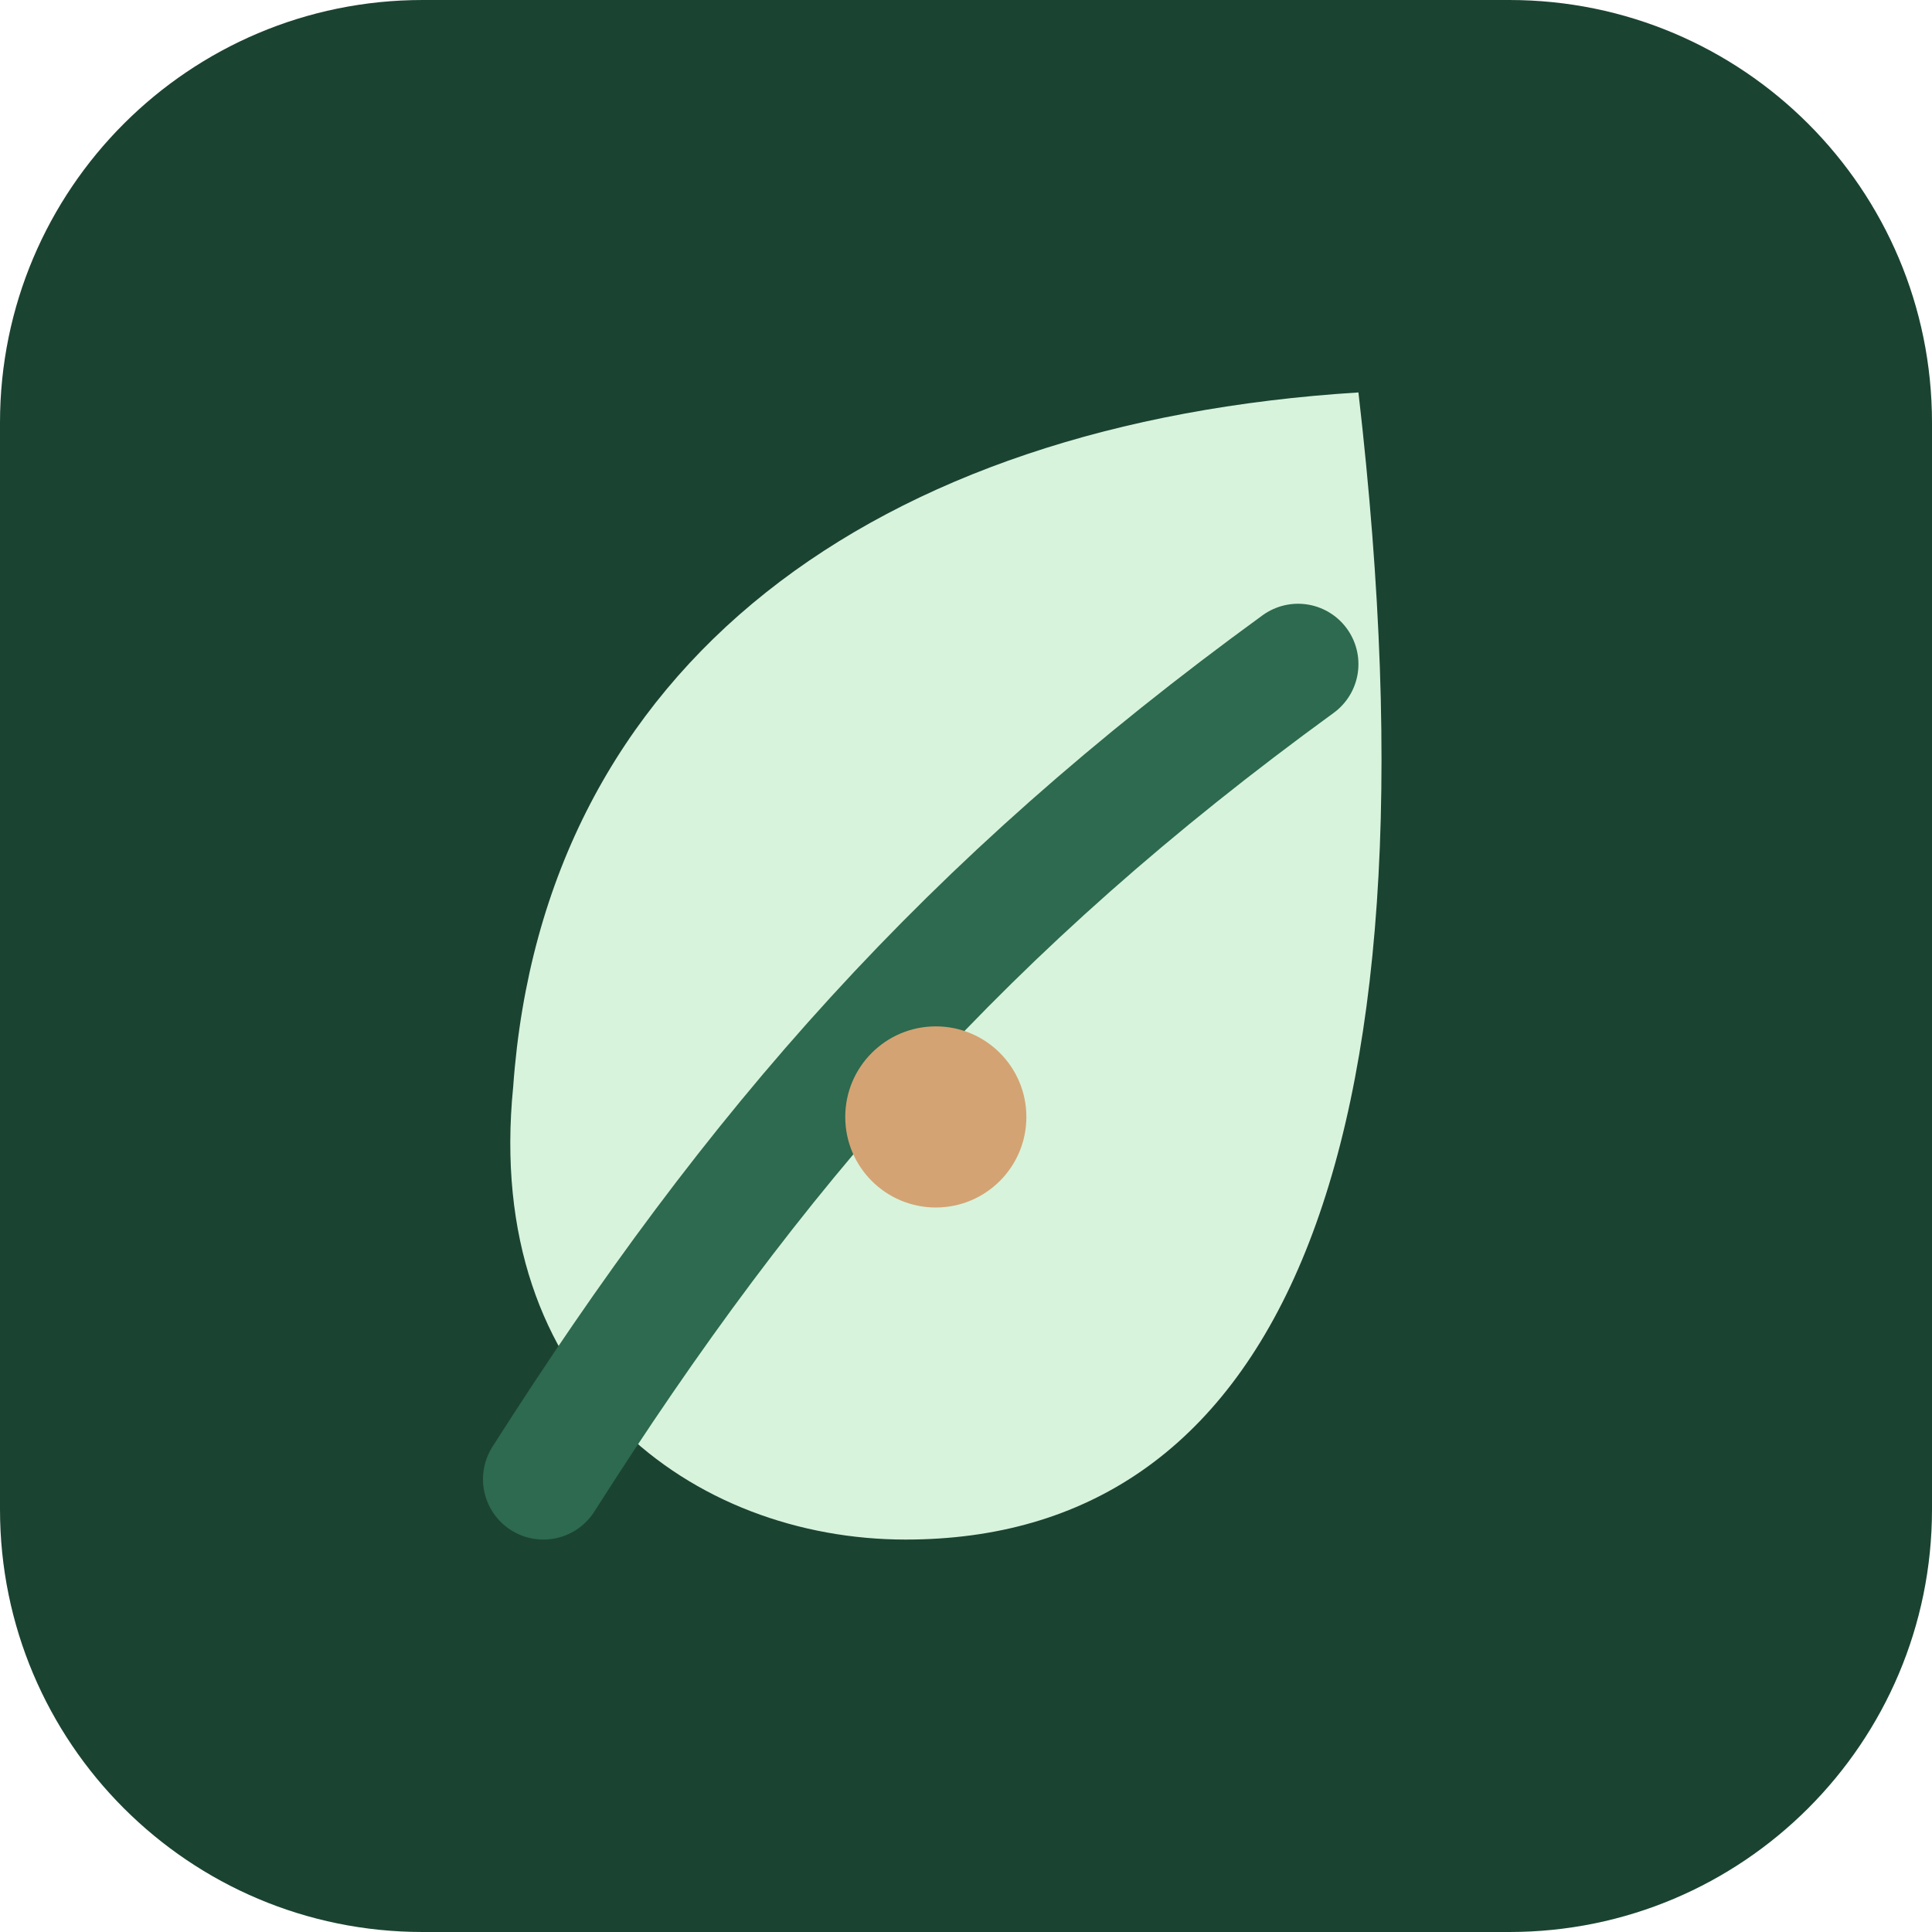
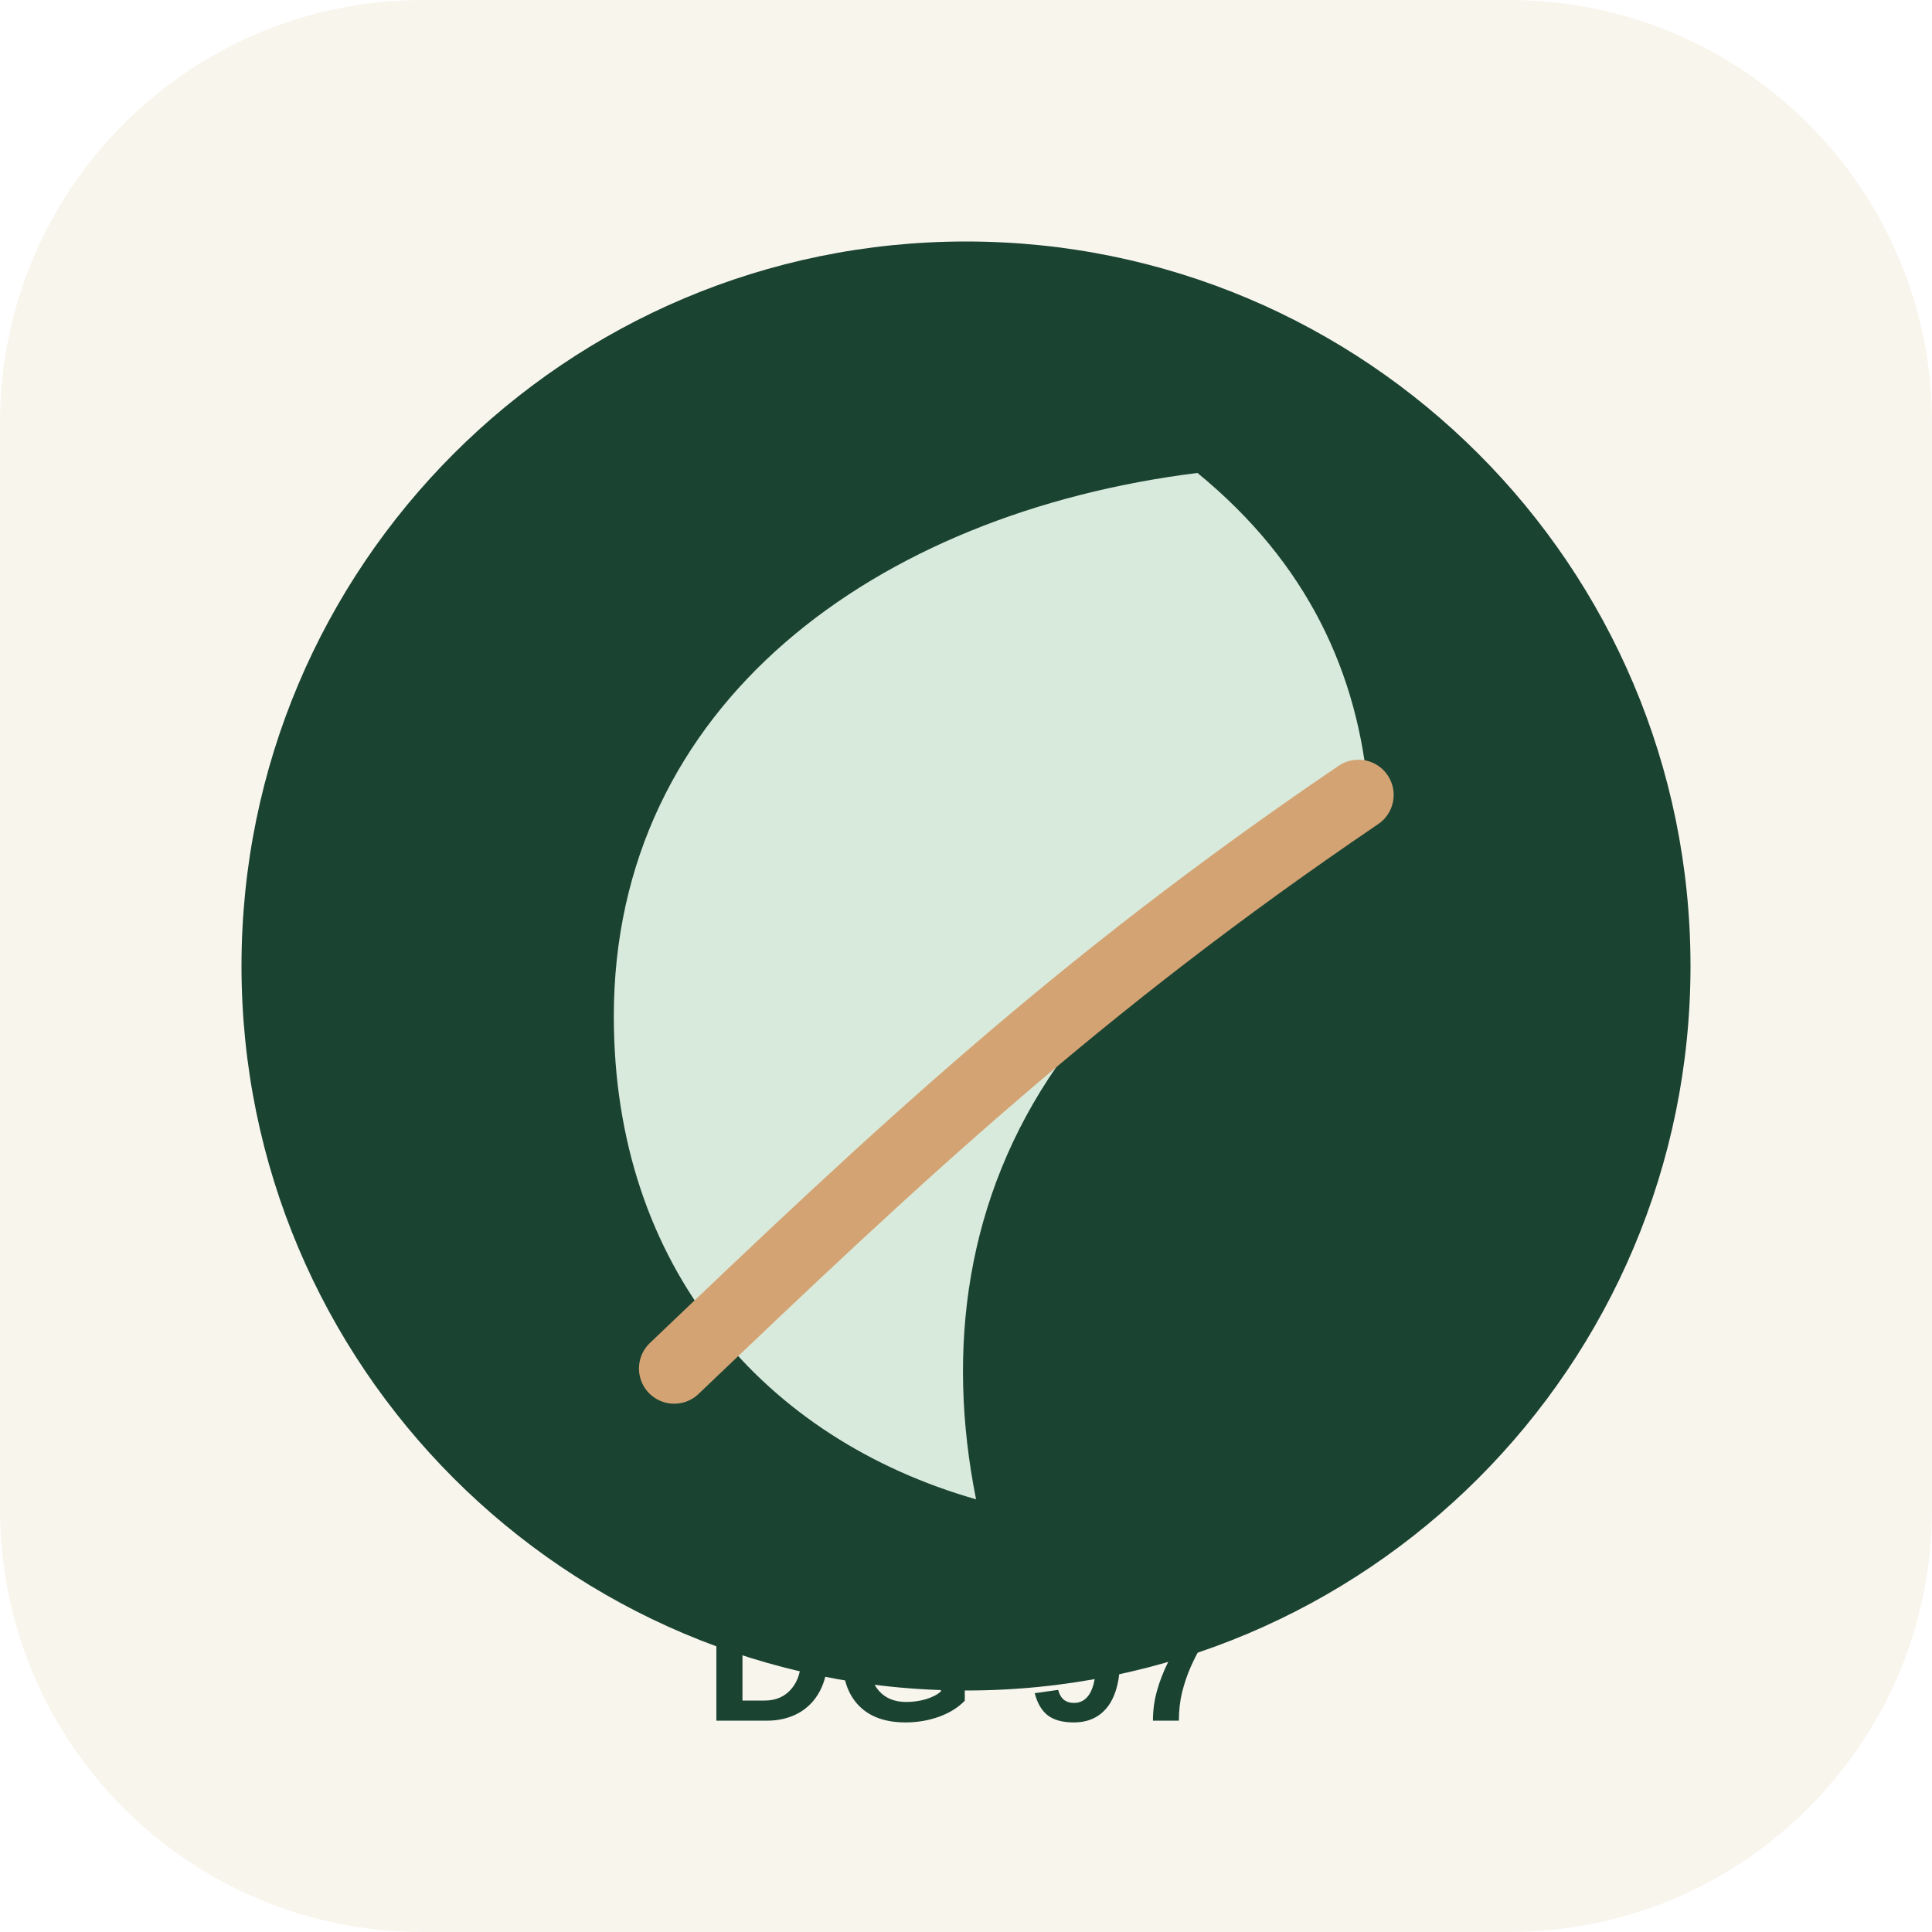
- <svg xmlns="http://www.w3.org/2000/svg" viewBox="0 0 64 64">
-   <rect width="64" height="64" rx="14" fill="#1b4332" />
-   <path d="M45 13C29 14 18 22 17 36c-1 10 6 15 13 15 12 0 18-12 15-38Z" fill="#d8f3dc" />
-   <path d="M18 49c7-11 14-19 25-27" fill="none" stroke="#2d6a4f" stroke-width="4" stroke-linecap="round" />
-   <circle cx="31" cy="37" r="3" fill="#d4a373" />
+ <svg xmlns="http://www.w3.org/2000/svg" viewBox="0 0 192 192" role="img" aria-labelledby="title desc">
+   <rect width="192" height="192" rx="42" fill="#f8f5ed" />
+   <circle cx="96" cy="96" r="72" fill="#1b4332" />
+   <path d="M119 47C87 51 61 70 61 101c0 25 15 42 36 48-3-15-1-30 8-43 8-12 18-20 31-27-1-12-6-23-17-32Z" fill="#d8eadb" />
+   <path d="M67 136c22-21 40-38 68-57" fill="none" stroke="#d4a373" stroke-width="7" stroke-linecap="round" />
+   <text x="96" y="171" text-anchor="middle" font-family="Arial,sans-serif" font-size="18" font-weight="700" fill="#1b4332">DG 97</text>
</svg>
